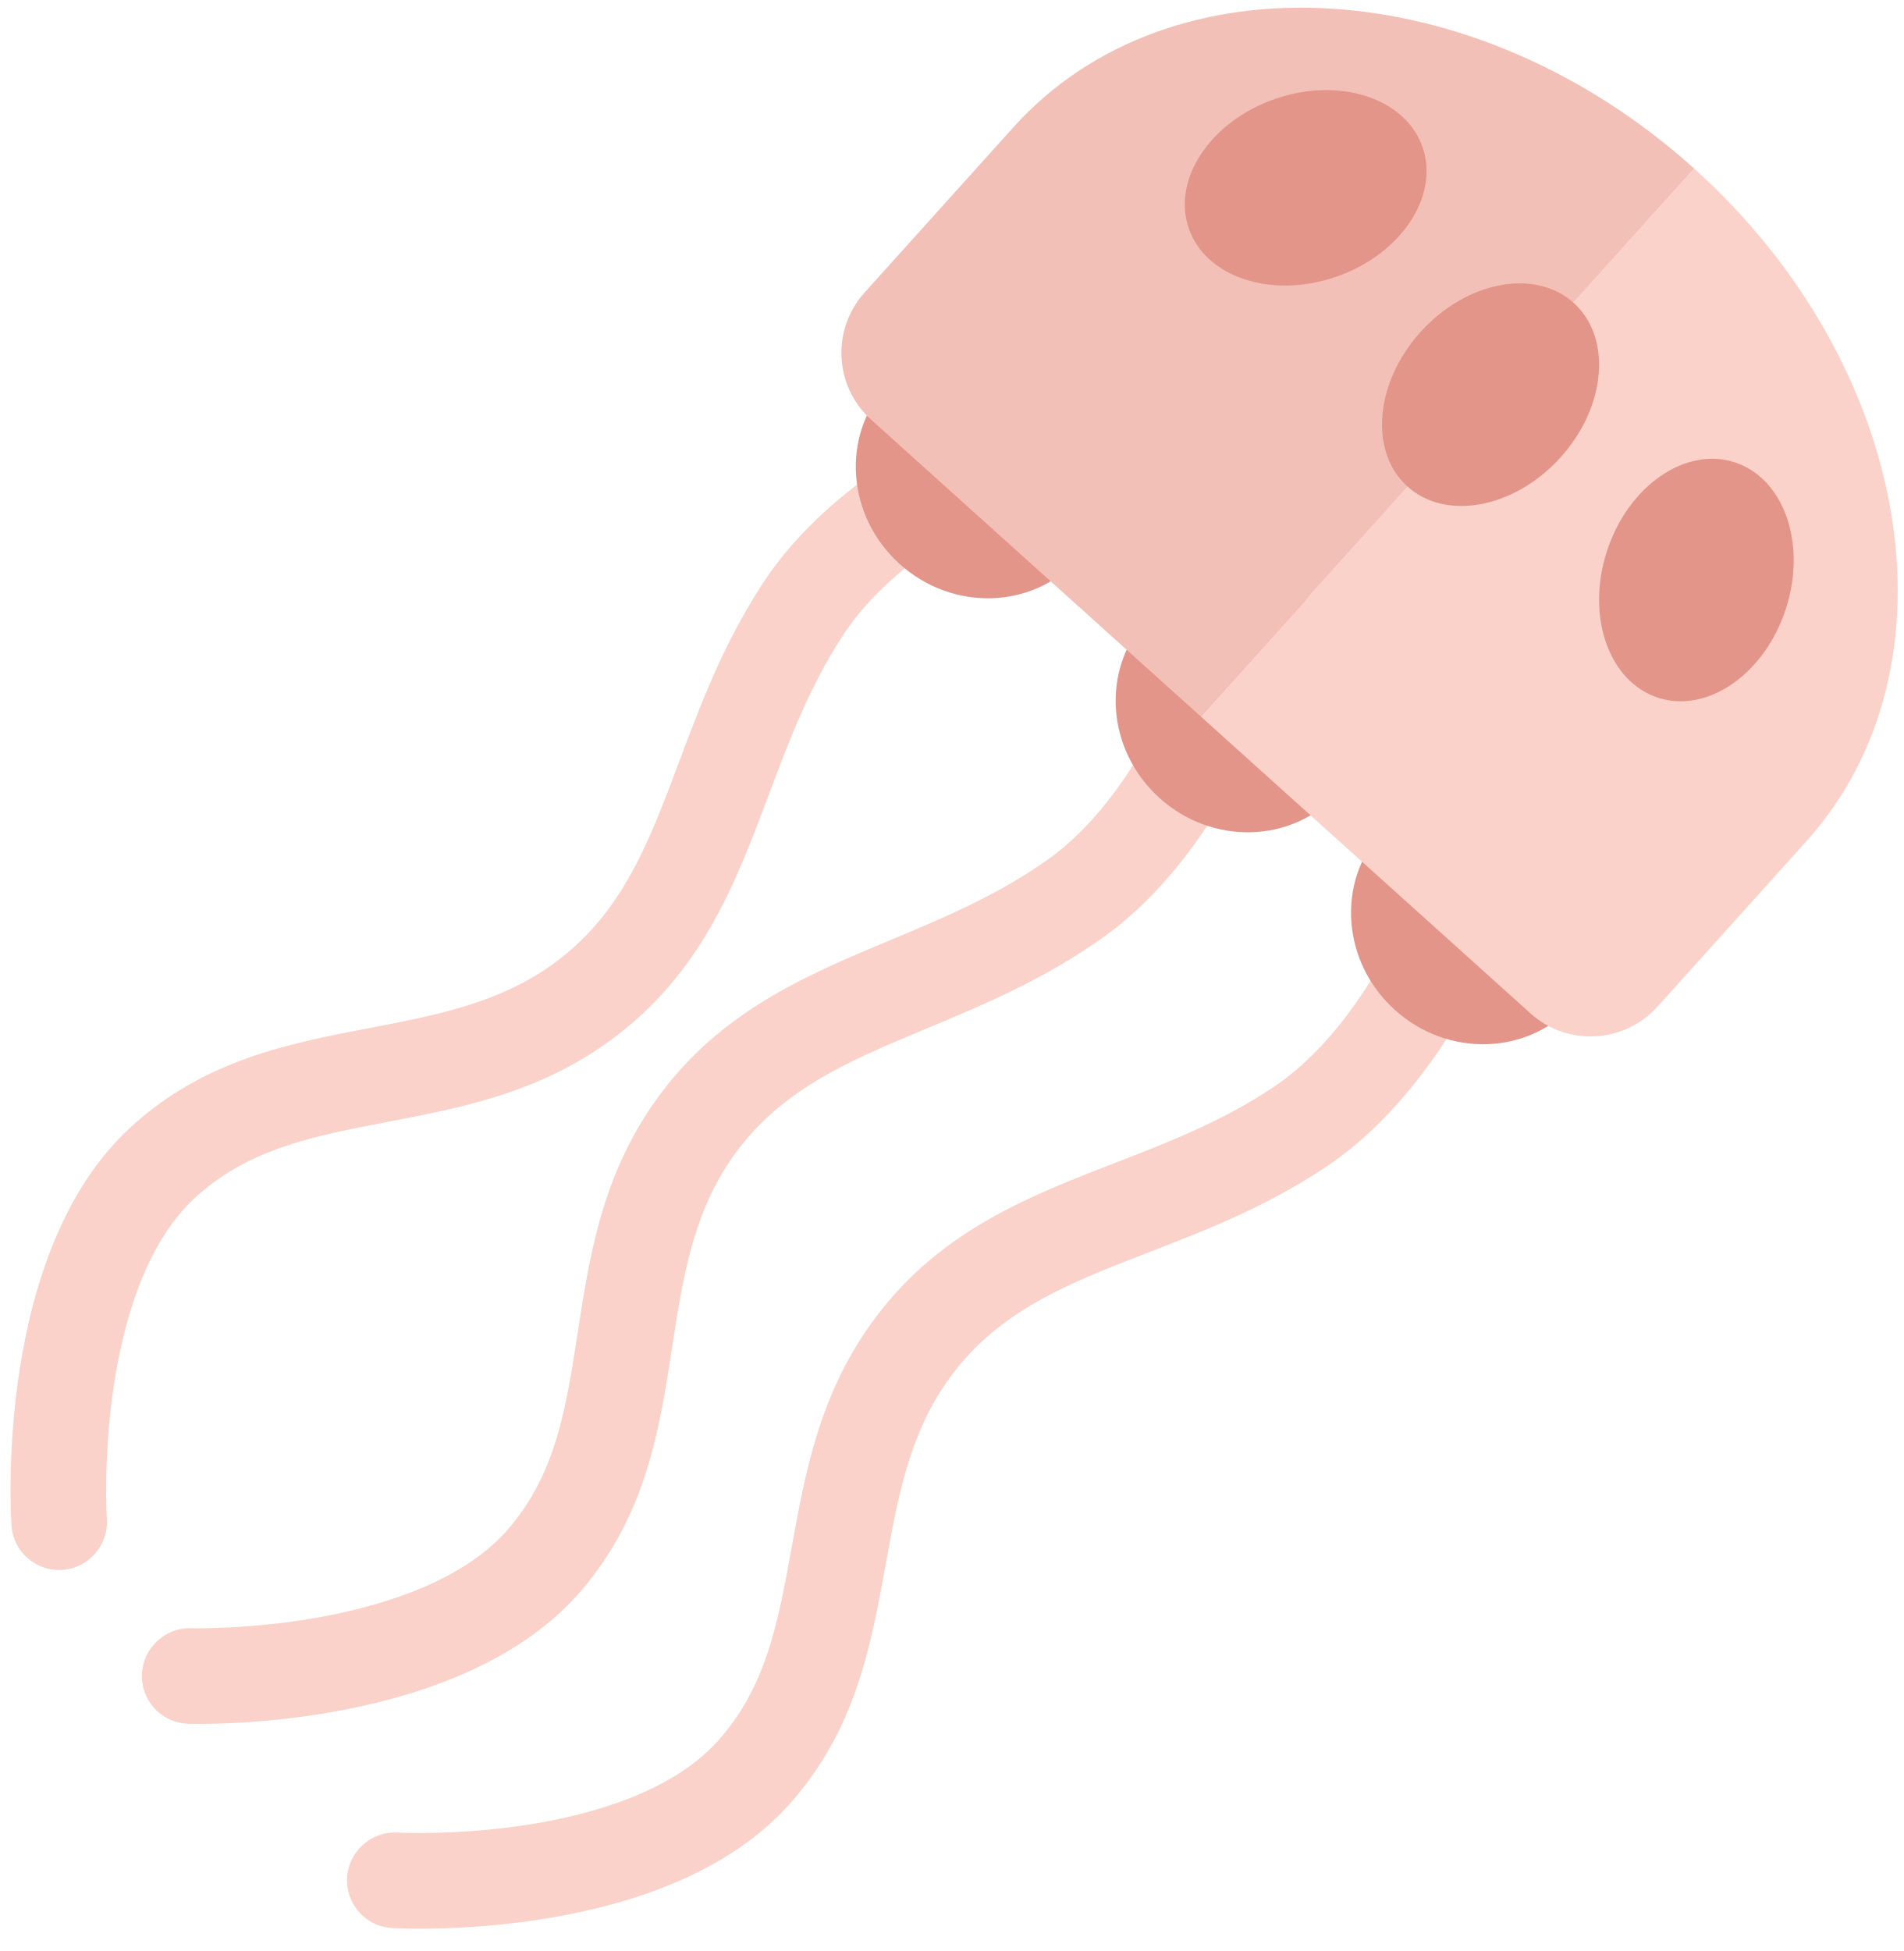
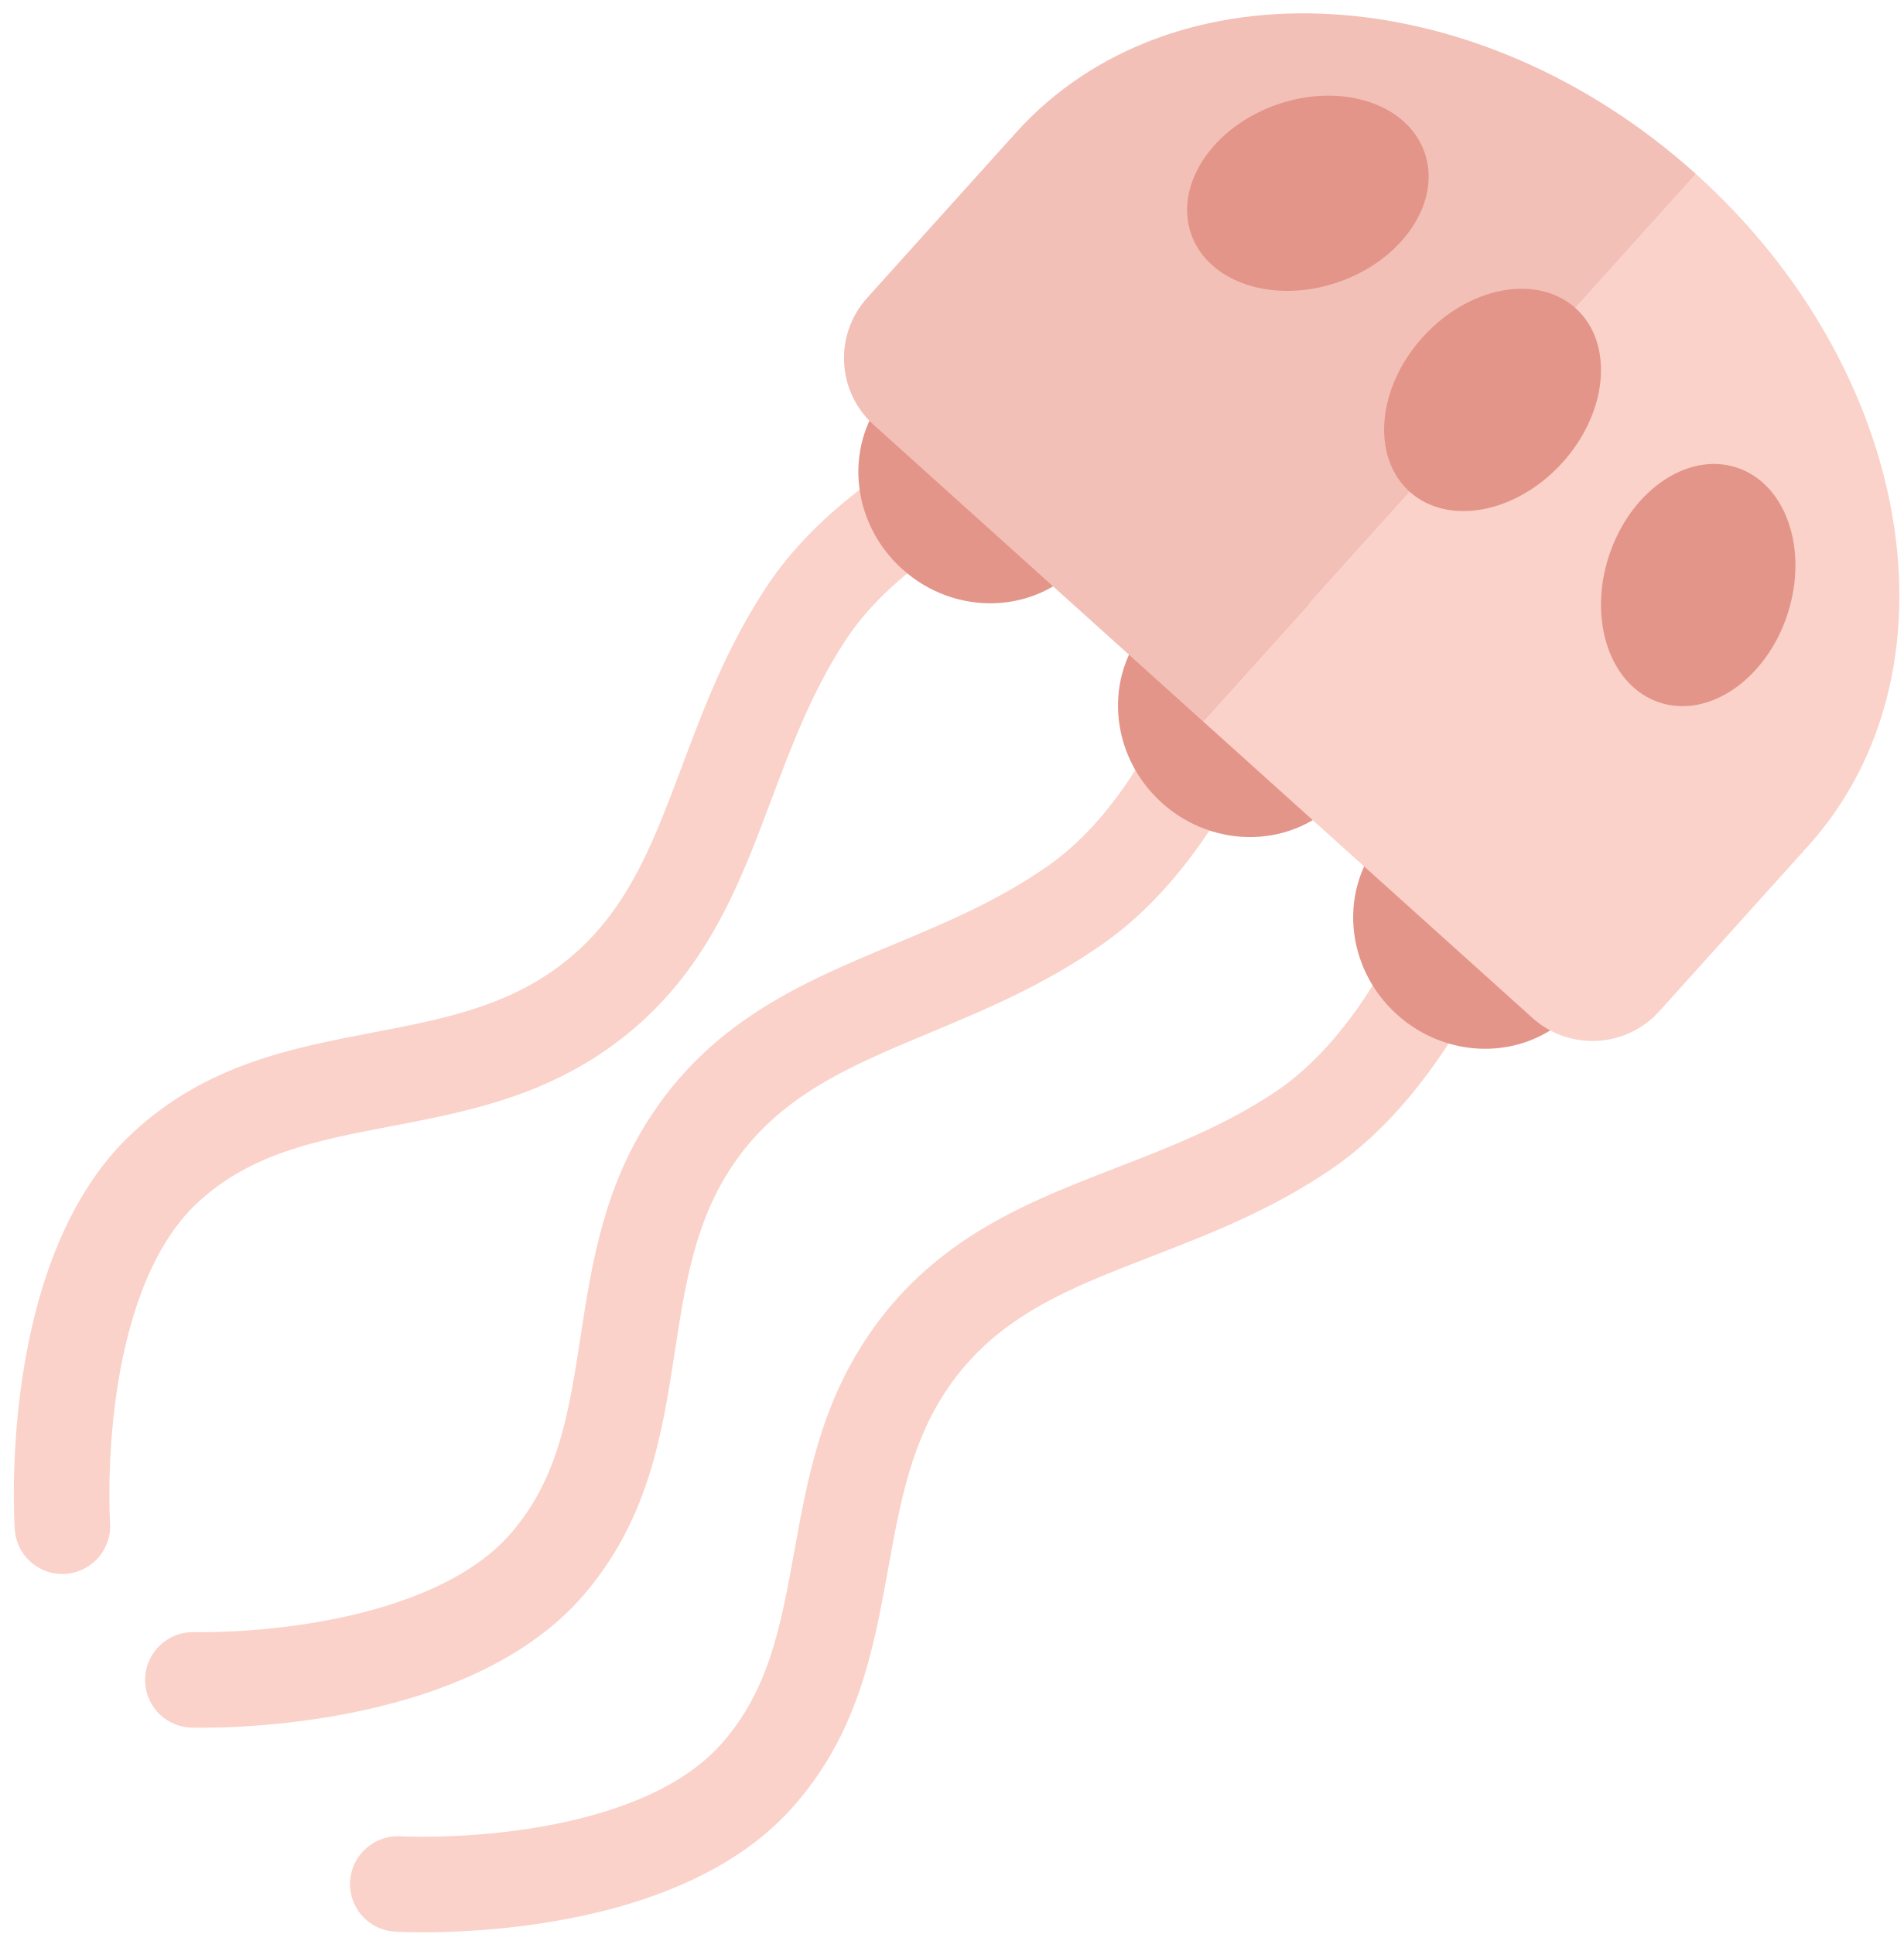
- <svg xmlns="http://www.w3.org/2000/svg" width="80px" height="82px" viewBox="0 0 80 82" version="1.1">
+ <svg xmlns="http://www.w3.org/2000/svg" width="125px" height="127px" viewBox="0 0 125 127" version="1.1">
  <defs />
  <g id="Page-1" stroke="none" stroke-width="1" fill="none" fill-rule="evenodd">
-     <g id="Desktop-HD-Copy" transform="translate(-489, -3594)">
-       <g id="Page-1" transform="translate(529.3459, 3635.362) rotate(42) translate(-529.3459, -3635.362) translate(506.9207, 3589.23)">
-         <path d="M29.98,92.027 C29.391,92.027 28.808,91.768 28.411,91.272 C27.72,90.404 27.861,89.139 28.726,88.445 C28.744,88.431 30.676,86.867 32.564,84.547 C34.201,82.537 36.151,79.524 36.151,76.586 C36.151,73.529 34.696,71.176 33.011,68.452 C31.36,65.782 29.653,63.022 29.214,59.351 C28.643,54.583 30.497,50.919 32.29,47.375 C33.367,45.245 34.481,43.043 35.118,40.53 C36.672,34.398 32.336,26.024 32.293,25.94 C31.777,24.958 32.154,23.742 33.133,23.225 C34.113,22.708 35.325,23.083 35.842,24.065 C36.052,24.462 40.943,33.88 39.007,41.52 C38.262,44.464 37.045,46.869 35.869,49.194 C34.207,52.478 32.772,55.314 33.198,58.872 C33.531,61.66 34.935,63.93 36.422,66.333 C38.262,69.308 40.164,72.384 40.164,76.586 C40.164,84.343 31.596,91.295 31.232,91.587 C30.862,91.883 30.419,92.027 29.98,92.027" id="Fill-1" fill="#FAD2C9" />
-         <path d="M9.422,90.282 C8.92,90.282 8.418,90.094 8.028,89.717 C7.693,89.391 -0.183,81.661 0.547,73.938 C0.942,69.755 3.126,66.873 5.237,64.085 C6.943,61.833 8.554,59.706 9.149,56.962 C9.907,53.46 8.745,50.501 7.4,47.074 C6.447,44.648 5.463,42.14 4.997,39.138 C3.789,31.349 9.545,22.435 9.791,22.06 C10.398,21.131 11.641,20.871 12.569,21.48 C13.495,22.089 13.754,23.335 13.147,24.263 C13.07,24.382 7.995,32.285 8.963,38.52 C9.36,41.082 10.262,43.38 11.134,45.602 C12.586,49.299 14.087,53.122 13.07,57.815 C12.288,61.429 10.328,64.015 8.434,66.517 C6.5,69.07 4.83,71.274 4.542,74.317 C4.266,77.242 5.924,80.426 7.364,82.582 C9.026,85.071 10.802,86.81 10.82,86.827 C11.614,87.6 11.634,88.873 10.863,89.67 C10.47,90.077 9.946,90.282 9.422,90.282" id="Fill-3" fill="#FAD2C9" />
-         <path d="M17.827,91.414 C17.256,91.414 16.689,91.171 16.292,90.699 C15.578,89.85 15.686,88.582 16.533,87.866 C16.55,87.851 18.44,86.237 20.267,83.867 C21.85,81.815 23.721,78.751 23.643,75.814 C23.563,72.759 22.046,70.445 20.29,67.766 C18.57,65.141 16.79,62.427 16.255,58.769 C15.56,54.018 17.316,50.306 19.015,46.716 C20.036,44.558 21.093,42.327 21.663,39.799 C23.06,33.602 18.502,25.373 18.455,25.29 C17.912,24.322 18.255,23.096 19.222,22.552 C20.187,22.008 21.411,22.352 21.954,23.32 C22.173,23.711 27.311,32.997 25.577,40.685 C24.909,43.649 23.756,46.084 22.641,48.44 C21.066,51.767 19.706,54.64 20.225,58.185 C20.632,60.963 22.095,63.195 23.645,65.558 C25.562,68.483 27.544,71.508 27.655,75.708 C27.859,83.463 19.477,90.639 19.12,90.94 C18.743,91.258 18.284,91.414 17.827,91.414" id="Fill-5" fill="#FAD2C9" />
-         <path d="M14.164,29.498 C14.164,32.373 11.733,34.703 8.734,34.703 C5.736,34.703 3.305,32.373 3.305,29.498 C3.305,26.624 5.736,24.294 8.734,24.294 C11.733,24.294 14.164,26.624 14.164,29.498" id="Fill-7" fill="#E49589" />
-         <path d="M28.862,29.498 C28.862,32.373 26.431,34.703 23.433,34.703 C20.434,34.703 18.004,32.373 18.004,29.498 C18.004,26.624 20.434,24.294 23.433,24.294 C26.431,24.294 28.862,26.624 28.862,29.498" id="Fill-9" fill="#E49589" />
-         <path d="M42.175,29.498 C42.175,32.373 39.744,34.703 36.746,34.703 C33.748,34.703 31.317,32.373 31.317,29.498 C31.317,26.624 33.748,24.294 36.746,24.294 C39.744,24.294 42.175,26.624 42.175,29.498" id="Fill-11" fill="#E49589" />
-         <path d="M44.85,17.867 C44.85,8.002 34.81,0.006 22.425,0.006 L22.425,30.997 L37.627,30.997 L41.073,30.997 C43.159,30.997 44.85,29.302 44.85,27.211 L44.85,18.222 C44.85,18.193 44.847,18.165 44.846,18.137 C44.848,18.047 44.85,17.957 44.85,17.867" id="Fill-13" fill="#FAD2C9" />
-         <path d="M22.425,0.006 C10.04,0.006 0,8.002 0,17.867 C0,17.957 0.003,18.047 0.004,18.137 C0.004,18.165 0,18.193 0,18.222 L0,27.211 C0,29.302 1.691,30.997 3.777,30.997 L7.224,30.997 L22.425,30.997 L22.425,0.006 L22.425,0.006 Z" id="Fill-15" fill="#F3C0B8" />
-         <path d="M37.675,11.182 C38.844,13.808 38.176,16.658 36.184,17.548 C34.192,18.439 31.63,17.033 30.461,14.408 C29.292,11.783 29.96,8.933 31.952,8.042 C33.945,7.151 36.507,8.557 37.675,11.182" id="Fill-17" fill="#E49589" />
-         <path d="M26.375,12.819 C26.358,15.694 24.575,18.013 22.394,18 C20.213,17.986 18.458,15.646 18.476,12.771 C18.493,9.897 20.275,7.577 22.456,7.59 C24.638,7.604 26.393,9.945 26.375,12.819" id="Fill-19" fill="#E49589" />
-         <path d="M14.291,13.448 C12.904,15.964 10.232,17.146 8.322,16.089 C6.413,15.032 5.989,12.135 7.376,9.619 C8.764,7.103 11.436,5.921 13.345,6.978 C15.255,8.035 15.678,10.932 14.291,13.448" id="Fill-21" fill="#E49589" />
+     <g id="Desktop-HD" transform="translate(-11, -3662)">
+       <g id="Page-1" transform="translate(74.18747, 3726.926) rotate(42) translate(-74.18747, -3726.926) translate(39.18747, 3654.926)">
+         <path d="M46.792,143.631 C45.872,143.631 44.962,143.227 44.343,142.452 C43.264,141.098 43.484,139.123 44.835,138.041 C44.862,138.018 47.877,135.578 50.825,131.956 C53.379,128.819 56.423,124.116 56.423,119.531 C56.423,114.76 54.152,111.088 51.522,106.836 C48.945,102.67 46.28,98.362 45.595,92.632 C44.705,85.19 47.598,79.471 50.396,73.941 C52.078,70.616 53.817,67.179 54.811,63.257 C57.235,53.687 50.469,40.617 50.401,40.487 C49.596,38.953 50.184,37.055 51.713,36.248 C53.242,35.441 55.134,36.027 55.941,37.559 C56.267,38.179 63.902,52.878 60.881,64.802 C59.717,69.398 57.818,73.15 55.982,76.779 C53.389,81.905 51.149,86.332 51.814,91.885 C52.334,96.235 54.525,99.778 56.845,103.529 C59.717,108.172 62.686,112.972 62.686,119.531 C62.686,131.637 49.314,142.488 48.745,142.944 C48.167,143.406 47.477,143.631 46.792,143.631" id="Fill-1" fill="#FAD2C9" />
+         <path d="M14.705,140.907 C13.922,140.907 13.138,140.614 12.53,140.025 C12.007,139.517 -0.285,127.452 0.854,115.399 C1.471,108.87 4.878,104.371 8.173,100.021 C10.836,96.506 13.351,93.185 14.279,88.904 C15.463,83.438 13.649,78.819 11.55,73.471 C10.063,69.685 8.526,65.769 7.799,61.085 C5.914,48.928 14.897,35.016 15.281,34.43 C16.229,32.98 18.169,32.574 19.616,33.525 C21.062,34.475 21.467,36.419 20.52,37.869 C20.399,38.055 12.478,50.388 13.988,60.121 C14.608,64.118 16.016,67.705 17.378,71.173 C19.643,76.943 21.986,82.91 20.399,90.235 C19.178,95.874 16.12,99.911 13.163,103.816 C10.145,107.8 7.538,111.241 7.089,115.991 C6.658,120.556 9.246,125.525 11.493,128.889 C14.087,132.774 16.859,135.488 16.887,135.515 C18.126,136.722 18.158,138.708 16.955,139.952 C16.34,140.587 15.523,140.907 14.705,140.907" id="Fill-3" fill="#FAD2C9" />
+         <path d="M27.824,142.674 C26.933,142.674 26.048,142.295 25.428,141.559 C24.313,140.234 24.481,138.254 25.804,137.136 C25.83,137.113 28.781,134.594 31.632,130.896 C34.102,127.692 37.022,122.911 36.901,118.327 C36.776,113.558 34.408,109.947 31.668,105.766 C28.983,101.669 26.206,97.433 25.37,91.723 C24.285,84.308 27.026,78.514 29.678,72.912 C31.272,69.544 32.92,66.062 33.81,62.116 C35.991,52.444 28.876,39.6 28.804,39.472 C27.957,37.96 28.492,36.047 30,35.198 C31.508,34.349 33.417,34.885 34.264,36.396 C34.607,37.007 42.625,51.5 39.919,63.5 C38.876,68.124 37.077,71.926 35.337,75.602 C32.879,80.794 30.757,85.279 31.567,90.812 C32.201,95.148 34.485,98.631 36.903,102.32 C39.895,106.885 42.989,111.605 43.162,118.162 C43.48,130.264 30.398,141.464 29.841,141.935 C29.254,142.431 28.537,142.674 27.824,142.674" id="Fill-5" fill="#FAD2C9" />
+         <path d="M22.106,46.039 C22.106,50.526 18.312,54.162 13.632,54.162 C8.952,54.162 5.158,50.526 5.158,46.039 C5.158,41.553 8.952,37.916 13.632,37.916 C18.312,37.916 22.106,41.553 22.106,46.039" id="Fill-7" fill="#E49589" />
+         <path d="M45.047,46.039 C45.047,50.526 41.253,54.162 36.573,54.162 C31.893,54.162 28.099,50.526 28.099,46.039 C28.099,41.553 31.893,37.916 36.573,37.916 C41.253,37.916 45.047,41.553 45.047,46.039" id="Fill-9" fill="#E49589" />
+         <path d="M65.825,46.039 C65.825,50.526 62.031,54.162 57.351,54.162 C52.671,54.162 48.877,50.526 48.877,46.039 C48.877,41.553 52.671,37.916 57.351,37.916 C62.031,37.916 65.825,41.553 65.825,46.039" id="Fill-11" fill="#E49589" />
+         <path d="M70,27.886 C70,12.489 54.33,0.009 35,0.009 L35,48.378 L58.726,48.378 L64.105,48.378 C67.361,48.378 70,45.733 70,42.47 L70,28.439 C70,28.395 69.994,28.351 69.993,28.307 C69.996,28.167 70,28.026 70,27.886" id="Fill-13" fill="#FAD2C9" />
+         <path d="M35,0.009 C15.67,0.009 0,12.489 0,27.886 C0,28.026 0.004,28.167 0.007,28.307 C0.006,28.351 0,28.395 0,28.439 L0,42.47 C0,45.733 2.639,48.378 5.895,48.378 L11.274,48.378 L35,48.378 L35,0.009 L35,0.009 Z" id="Fill-15" fill="#F3C0B8" />
+         <path d="M58.802,17.453 C60.626,21.55 59.583,25.998 56.474,27.388 C53.365,28.779 49.366,26.584 47.542,22.487 C45.718,18.39 46.76,13.942 49.87,12.552 C52.979,11.162 56.978,13.356 58.802,17.453" id="Fill-17" fill="#E49589" />
+         <path d="M41.165,20.007 C41.138,24.494 38.356,28.114 34.952,28.093 C31.547,28.072 28.808,24.419 28.836,19.933 C28.863,15.446 31.645,11.826 35.049,11.847 C38.454,11.867 41.192,15.521 41.165,20.007" id="Fill-19" fill="#E49589" />
+         <path d="M22.305,20.988 C20.14,24.915 15.97,26.761 12.989,25.111 C10.009,23.461 9.348,18.939 11.513,15.013 C13.678,11.086 17.848,9.24 20.828,10.89 C23.809,12.541 24.47,17.062 22.305,20.988" id="Fill-21" fill="#E49589" />
      </g>
    </g>
  </g>
</svg>
